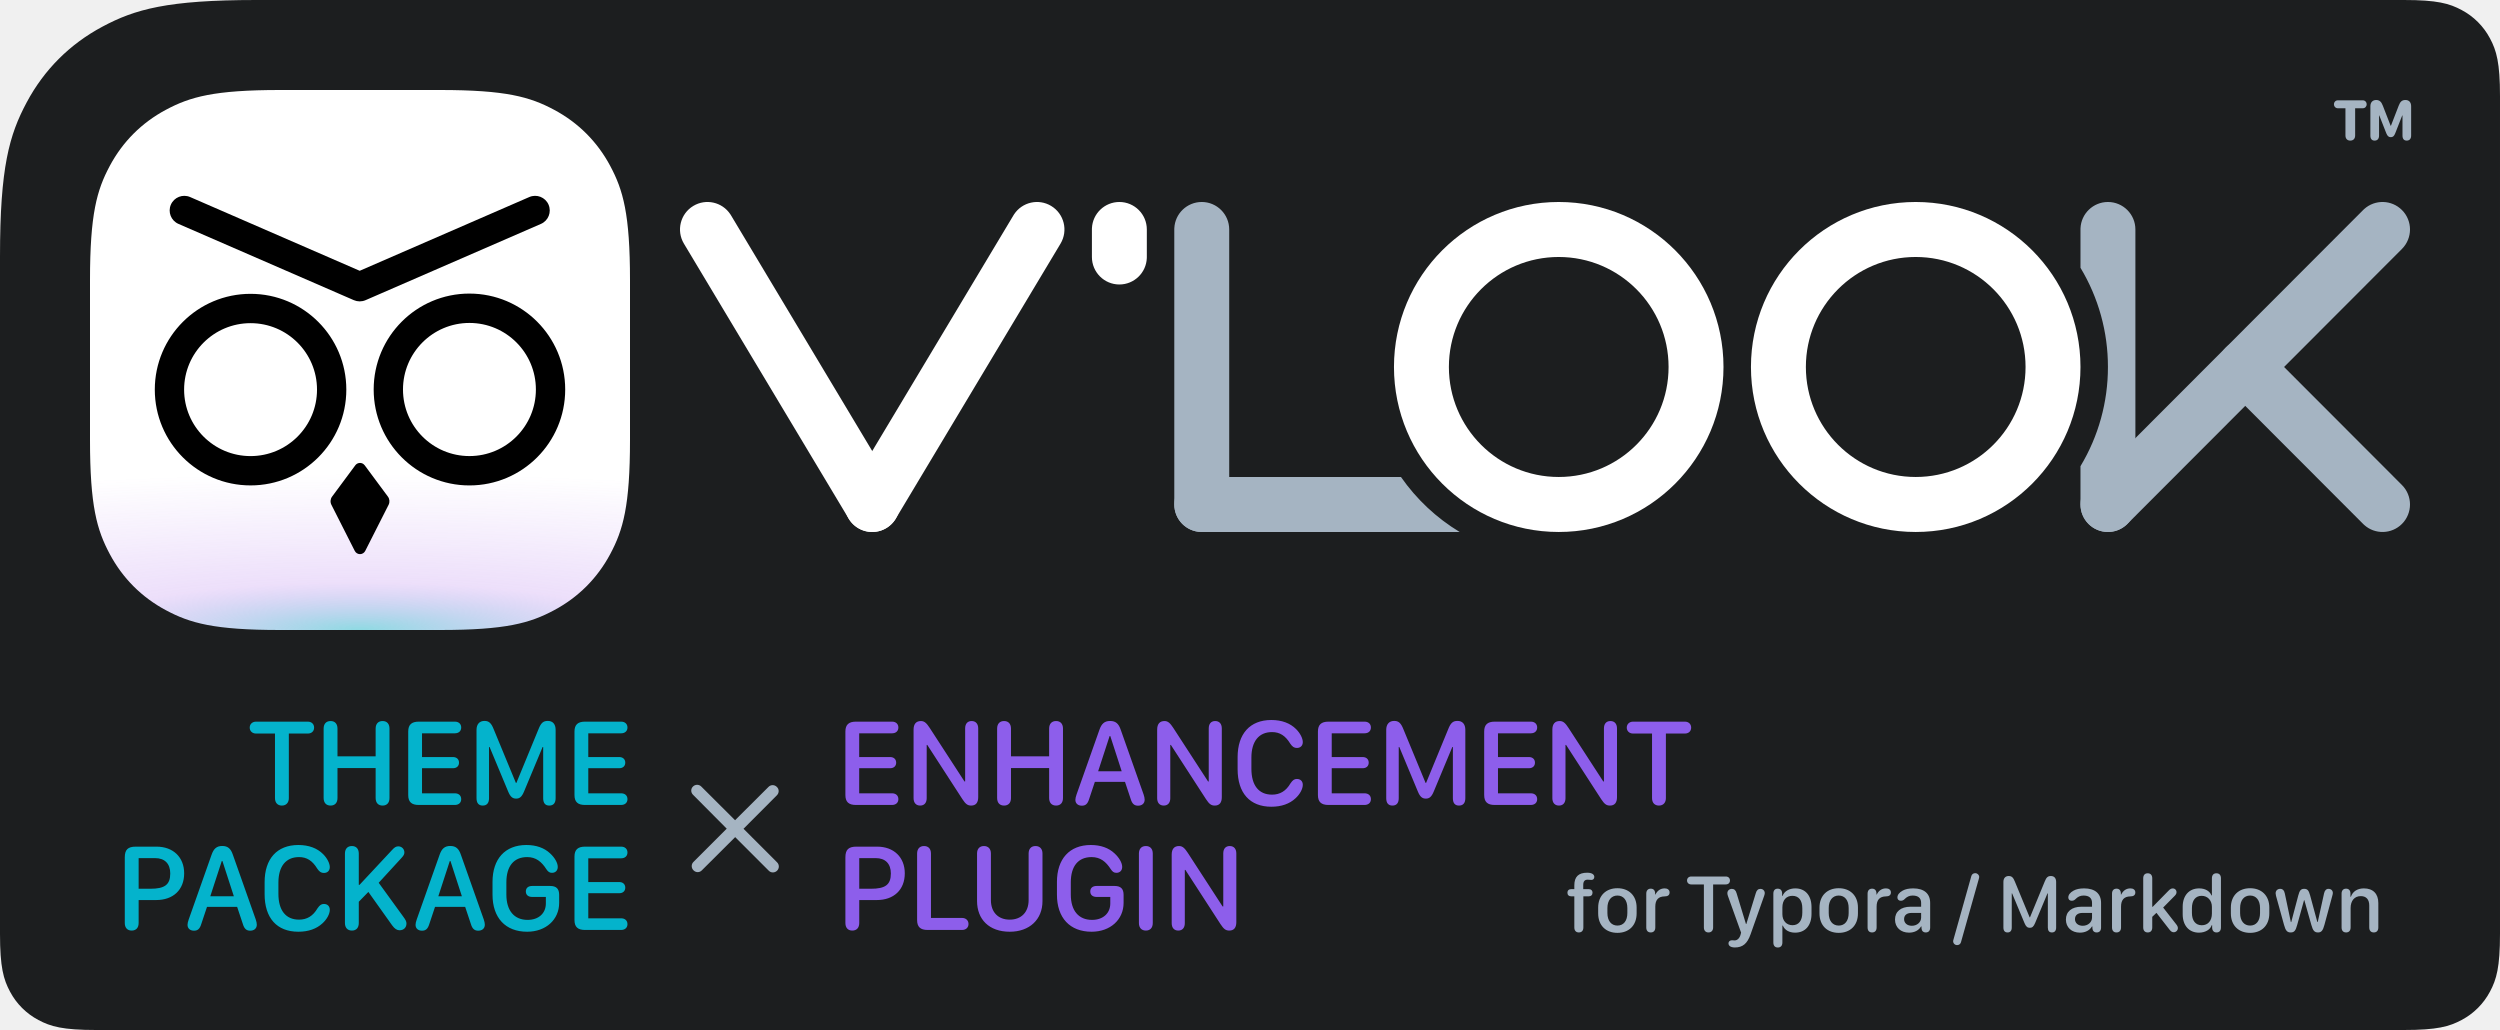
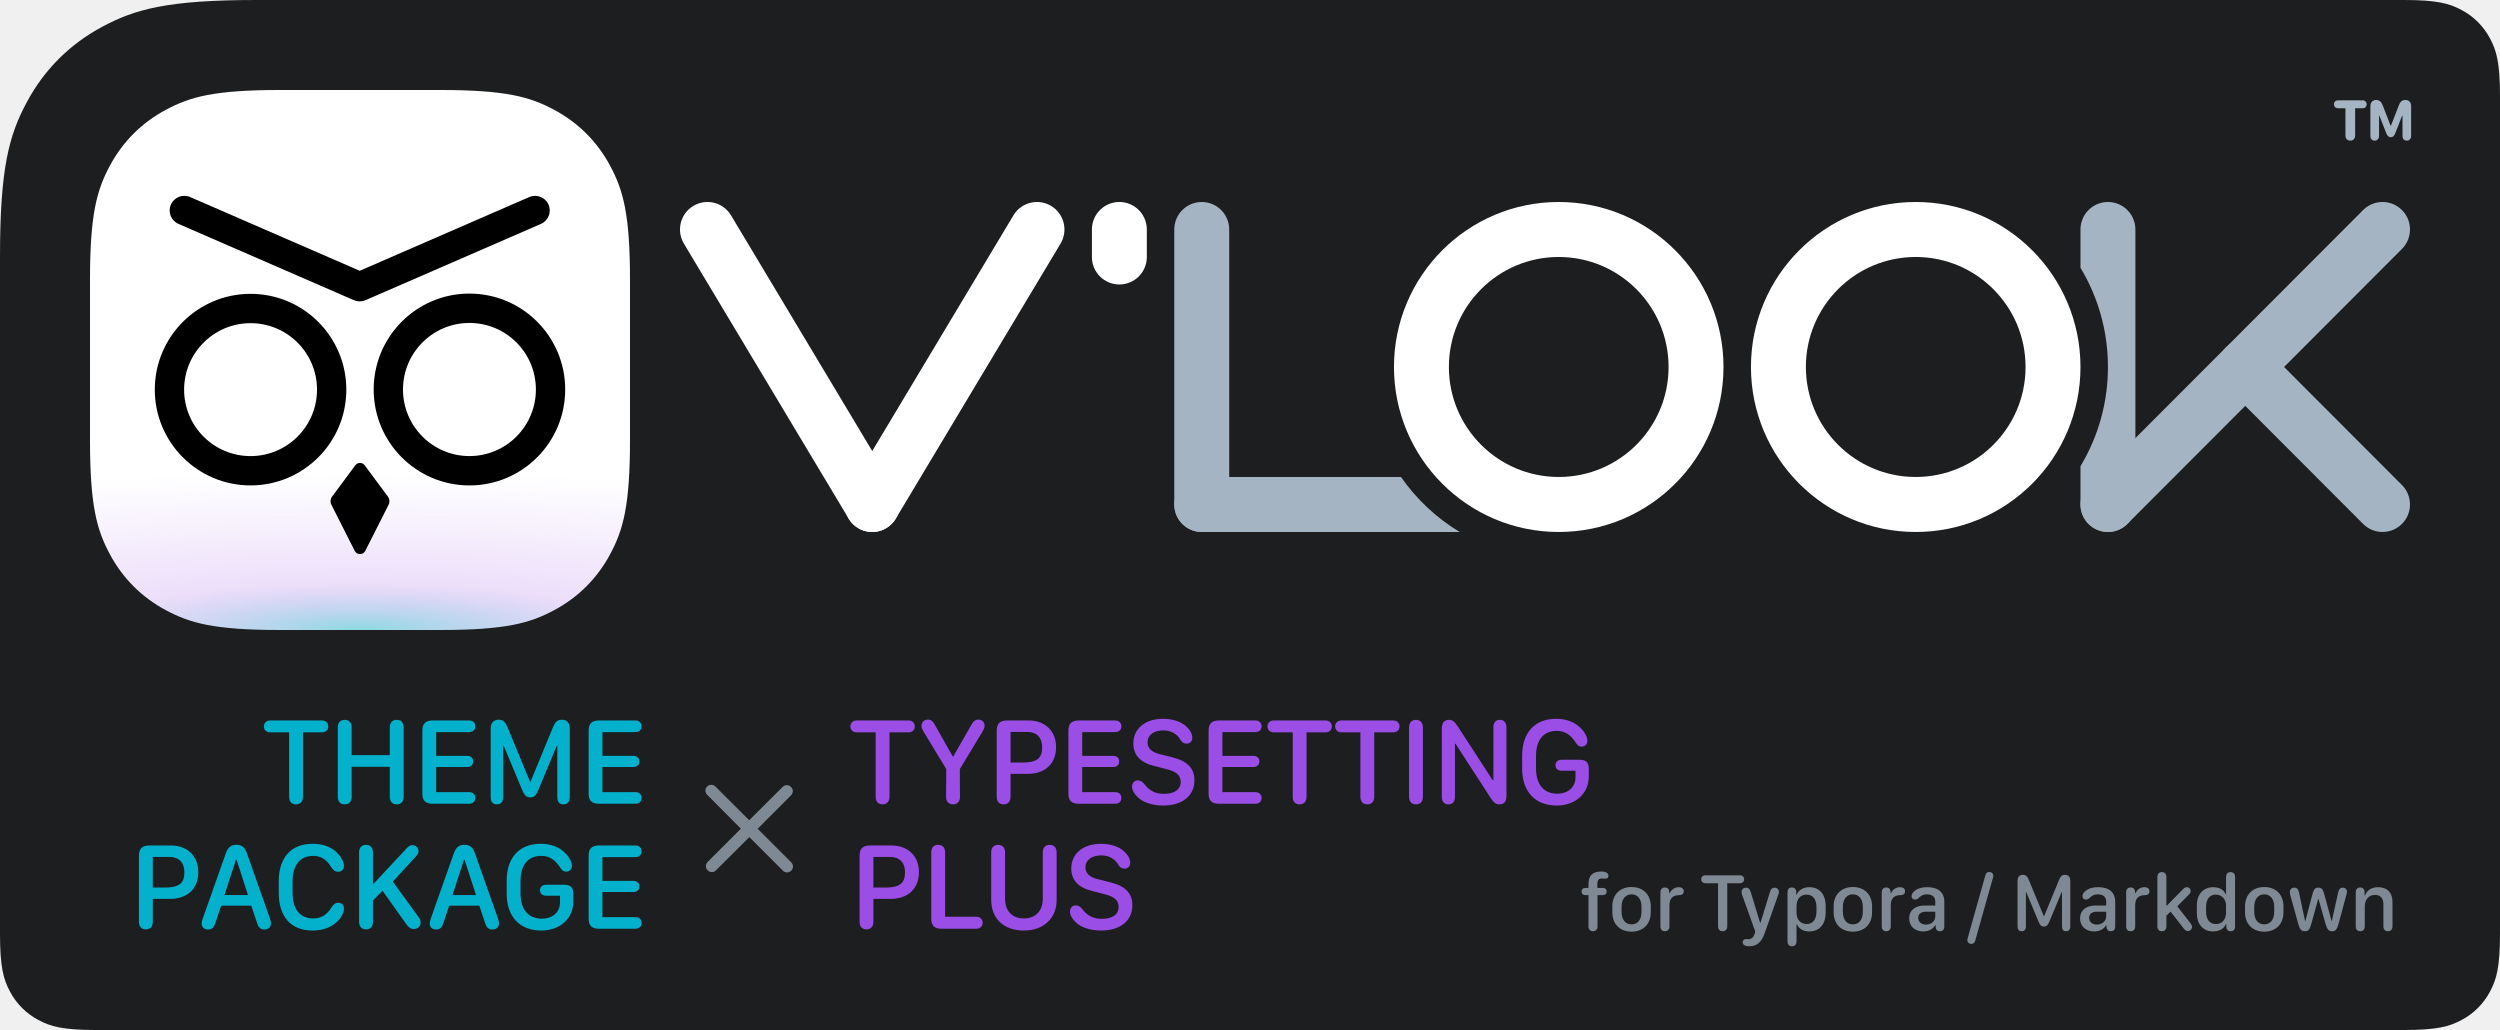
<svg xmlns="http://www.w3.org/2000/svg" xmlns:xlink="http://www.w3.org/1999/xlink" width="500" height="206" viewBox="0 0 500 206">
  <defs>
    <path d="M51.278 0H480.77c6.686 0 9.11.696 11.555 2.003a13.63 13.63 0 0 1 5.67 5.67c1.308 2.445 2.004 4.87 2.004 11.556v167.542c0 6.686-.696 9.11-2.003 11.555a13.63 13.63 0 0 1-5.67 5.67c-2.445 1.308-4.87 2.004-11.556 2.004H19.229c-6.686 0-9.11-.696-11.555-2.003a13.63 13.63 0 0 1-5.67-5.67C.695 195.881 0 193.456 0 186.77V51.278c0-17.83 1.857-24.296 5.343-30.815 3.486-6.518 8.602-11.634 15.12-15.12C26.982 1.857 33.447 0 51.278 0z" id="a" />
    <path d="M0 0h464.227v108H0V0z" id="b" />
    <path d="M38.018 0h31.964c13.22 0 18.013 1.376 22.846 3.961 4.833 2.585 8.626 6.378 11.21 11.21C106.625 20.006 108 24.8 108 38.019v31.964c0 13.22-1.376 18.013-3.961 22.846-2.585 4.833-6.378 8.626-11.21 11.21C87.994 106.625 83.2 108 69.981 108H38.018c-13.22 0-18.013-1.376-22.846-3.961-4.833-2.585-8.626-6.378-11.21-11.21C1.375 87.994 0 83.2 0 69.981V38.018c0-13.22 1.376-18.013 3.961-22.846 2.585-4.833 6.378-8.626 11.21-11.21C20.006 1.375 24.8 0 38.019 0z" id="c" />
    <radialGradient cy="100%" fx="50%" fy="100%" r="72.558%" gradientTransform="matrix(0 -1 2.39932 0 -1.9 1.5)" id="e">
      <stop stop-color="#04ADBF" stop-opacity=".45" offset="0%" />
      <stop stop-color="#9A4EE6" stop-opacity=".18" offset="30.303%" />
      <stop stop-color="#9A4EE6" stop-opacity=".1" offset="59.775%" />
      <stop stop-color="#9A4EE6" stop-opacity="0" offset="100%" />
    </radialGradient>
  </defs>
  <g fill="none" xlink:href="#a" fill-rule="evenodd">
    <use fill="#1C1E1F" xlink:href="#a" />
    <g xlink:href="#b">
      <g transform="translate(18 18)">
        <mask id="d" fill="#fff">
          <use xlink:href="#c" />
        </mask>
        <g mask="url(#d)">
          <path fill="#FFF" d="M0 0h108v108H0z" />
          <path fill="url(#e)" d="M0 64.8h108V108H0z" />
        </g>
        <g mask="url(#d)" fill="#000">
          <path d="M54.697 74.817c.093.07.175.151.244.244l4.64 6.26c.353.475.406 1.108.14 1.635l-4.677 9.23a1.17 1.17 0 0 1-2.088 0l-4.676-9.23a1.561 1.561 0 0 1 .138-1.635l4.641-6.26a1.17 1.17 0 0 1 1.638-.244zm21.191-34.1c10.577 0 19.152 8.589 19.152 19.184 0 10.596-8.575 19.185-19.152 19.185-10.577 0-19.152-8.59-19.152-19.185 0-10.595 8.575-19.185 19.152-19.185zm-43.776.05c10.577 0 19.152 8.578 19.152 19.158 0 10.58-8.575 19.158-19.152 19.158-10.577 0-19.152-8.577-19.152-19.158 0-10.58 8.575-19.158 19.152-19.158zm0 5.865c-7.34 0-13.29 5.951-13.29 13.293s5.95 13.293 13.29 13.293c7.34 0 13.29-5.951 13.29-13.293s-5.95-13.293-13.29-13.293zm43.776-.043c-7.34 0-13.29 5.96-13.29 13.312 0 7.352 5.95 13.312 13.29 13.312 7.34 0 13.29-5.96 13.29-13.312 0-7.352-5.95-13.312-13.29-13.312zm15.82-23.66a2.927 2.927 0 0 1-1.517 3.851L55.115 42.032c-.373.162-.76.24-1.143.243h-.06a2.918 2.918 0 0 1-1.143-.243L17.693 26.78a2.927 2.927 0 0 1 2.335-5.369l33.914 14.747L87.856 21.41a2.927 2.927 0 0 1 3.852 1.518z" />
        </g>
      </g>
      <g fill-rule="nonzero">
        <path d="M445.164 69.508a5.487 5.487 0 0 1 7.569-.19l.198.19 27.46 27.499a5.505 5.505 0 0 1 0 7.778 5.487 5.487 0 0 1-7.568.19l-.199-.19-27.46-27.5a5.505 5.505 0 0 1 0-7.777z" fill="#A5B4C2" />
        <path d="M480.391 42.008a5.487 5.487 0 0 0-7.568-.189l-.199.19-54.92 54.998a5.505 5.505 0 0 0 0 7.778 5.487 5.487 0 0 0 7.568.19l.199-.19 54.92-54.999a5.505 5.505 0 0 0 0-7.778z" fill="#A5B4C2" />
        <path d="M210.223 41.181a5.488 5.488 0 0 0-7.4 1.674l-.135.213-32.952 54.998a5.504 5.504 0 0 0 1.883 7.546 5.488 5.488 0 0 0 7.401-1.673l.135-.213 32.952-54.999a5.504 5.504 0 0 0-1.884-7.546z" fill="#FFF" />
        <path d="M138.667 41.181a5.488 5.488 0 0 1 7.401 1.674l.134.213 32.953 54.998a5.504 5.504 0 0 1-1.884 7.546 5.488 5.488 0 0 1-7.401-1.673l-.134-.213-32.953-54.999a5.504 5.504 0 0 1 1.884-7.546z" fill="#FFF" />
        <path d="M240.35 40.398a5.496 5.496 0 0 0-5.487 5.26l-.005.24v54.998c0 3.037 2.459 5.5 5.492 5.5a5.496 5.496 0 0 0 5.487-5.262l.005-.238V45.897c0-3.037-2.459-5.5-5.492-5.5z" fill="#A5B4C2" />
        <path d="M223.874 40.398a5.496 5.496 0 0 0-5.487 5.26l-.005.24v5.5c0 3.037 2.458 5.5 5.492 5.5a5.496 5.496 0 0 0 5.487-5.262l.005-.239v-5.5c0-3.037-2.46-5.5-5.492-5.5z" fill="#FFF" />
        <path d="M421.587 40.398a5.496 5.496 0 0 1 5.492 5.5v54.998l-.005.238a5.496 5.496 0 0 1-5.487 5.262 5.496 5.496 0 0 1-5.492-5.5v-7.659a38.36 38.36 0 0 0 5.492-19.84 38.36 38.36 0 0 0-5.491-19.841v-7.659l.004-.238a5.496 5.496 0 0 1 5.487-5.261zM280.193 95.397a38.684 38.684 0 0 0 11.741 11l-51.584-.001-.238-.005a5.497 5.497 0 0 1-5.254-5.495c0-3.038 2.459-5.5 5.492-5.5z" fill="#A5B4C2" />
        <path d="M311.746 40.398c-18.199 0-32.952 14.774-32.952 32.999s14.753 32.999 32.952 32.999c18.2 0 32.953-14.774 32.953-33 0-18.224-14.754-32.998-32.953-32.998zm0 11c12.133 0 21.969 9.849 21.969 21.999 0 12.15-9.836 21.999-21.969 21.999-12.132 0-21.968-9.85-21.968-22s9.836-21.999 21.968-21.999zM383.143 40.398c-18.199 0-32.952 14.774-32.952 32.999s14.753 32.999 32.952 32.999c18.2 0 32.952-14.774 32.952-33 0-18.224-14.753-32.998-32.952-32.998zm0 11c12.133 0 21.968 9.849 21.968 21.999 0 12.15-9.835 21.999-21.968 21.999s-21.968-9.85-21.968-22 9.835-21.999 21.968-21.999z" fill="#FFF" />
      </g>
      <g fill="#A5B4C2" fill-rule="nonzero">
        <path d="M470.057 28.121c.603 0 .972-.387.972-1.02v-5.449h1.53c.445 0 .773-.34.773-.79 0-.458-.328-.798-.773-.798h-4.987c-.445 0-.779.34-.779.797 0 .451.334.791.78.791h1.517v5.45c0 .632.363 1.02.967 1.02zM474.926 28.121c.562 0 .885-.369.885-1.008v-4.025h.046l1.4 3.562c.23.586.505.786.903.786.393 0 .662-.188.89-.786l1.395-3.562h.053v4.025c0 .657.293 1.008.844 1.008.562 0 .885-.369.885-1.008v-5.86c0-.796-.416-1.253-1.143-1.253-.65 0-1.031.293-1.348 1.143l-1.547 4.002h-.064l-1.553-3.997c-.31-.837-.715-1.148-1.336-1.148-.714 0-1.16.475-1.16 1.254v5.86c0 .656.293 1.007.85 1.007z" />
      </g>
    </g>
    <g fill-rule="nonzero">
-       <g fill="#04B3CC">
-         <path d="M56.377 161.114c.854 0 1.391-.574 1.391-1.49V146.71h3.797c.757 0 1.257-.476 1.257-1.184s-.5-1.196-1.257-1.196H51.213c-.744 0-1.27.488-1.27 1.196 0 .696.526 1.184 1.27 1.184h3.784v12.915c0 .928.525 1.49 1.38 1.49zM76.518 161.114c.867 0 1.38-.561 1.38-1.514v-13.879c0-.952-.513-1.513-1.38-1.513-.878 0-1.391.561-1.391 1.513v5.542h-7.63v-5.542c0-.952-.512-1.513-1.379-1.513-.879 0-1.392.561-1.392 1.513v13.88c0 .952.513 1.513 1.392 1.513.867 0 1.38-.561 1.38-1.514v-5.993h7.629v5.993c0 .953.513 1.514 1.391 1.514zM81.645 159.015c0 1.367.66 1.977 2.1 1.977h7.214c.782 0 1.282-.452 1.282-1.16 0-.72-.5-1.171-1.282-1.171h-6.555v-5.018h6.201c.72 0 1.197-.427 1.197-1.11 0-.684-.476-1.123-1.197-1.123h-6.2v-4.749h6.579c.757 0 1.257-.452 1.257-1.16s-.5-1.171-1.257-1.171h-7.239c-1.44 0-2.1.622-2.1 1.977v12.708zM96.55 161.114c.818 0 1.257-.513 1.257-1.477v-10.242h.11l3.711 8.9c.44 1.074.891 1.428 1.6 1.428.695 0 1.135-.342 1.586-1.429l3.711-8.899h.11v10.242c0 .977.415 1.477 1.22 1.477.83 0 1.27-.513 1.27-1.477v-13.672c0-1.135-.573-1.782-1.562-1.782-.903 0-1.367.379-1.88 1.697l-4.407 10.705h-.097l-4.42-10.693c-.512-1.318-1-1.709-1.867-1.709-.989 0-1.587.66-1.587 1.782v13.672c0 .977.427 1.477 1.245 1.477zM114.897 159.015c0 1.367.66 1.977 2.1 1.977h7.214c.782 0 1.282-.452 1.282-1.16 0-.72-.5-1.171-1.282-1.171h-6.555v-5.018h6.201c.72 0 1.197-.427 1.197-1.11 0-.684-.477-1.123-1.197-1.123h-6.2v-4.749h6.579c.757 0 1.257-.452 1.257-1.16s-.5-1.171-1.257-1.171h-7.24c-1.44 0-2.099.622-2.099 1.977v12.708zM26.335 186.114c.88 0 1.392-.562 1.392-1.514v-4.59h3.503c3.406 0 5.603-2.038 5.603-5.346 0-3.21-2.185-5.335-5.53-5.335h-4.138c-1.586 0-2.209.599-2.209 2.149V184.6c0 .952.513 1.514 1.38 1.514zm1.392-8.362v-6.128h3.308c1.917 0 3.015 1.123 3.015 3.064 0 2.27-1.11 3.064-4.016 3.064h-2.307zM38.799 186.138c.744 0 1.16-.366 1.452-1.318l1.148-3.442h6.03l1.148 3.442c.28.94.72 1.318 1.464 1.318.794 0 1.319-.463 1.319-1.196 0-.305-.073-.635-.208-1.037l-4.577-12.952c-.415-1.233-1.014-1.758-2.124-1.758-1.111 0-1.71.537-2.137 1.758l-4.577 12.952c-.159.463-.232.78-.232 1.074 0 .708.525 1.16 1.294 1.16zm3.259-6.884l2.295-7.044h.134l2.283 7.044h-4.712zM52.922 178.826c0 4.773 2.442 7.52 6.75 7.52 2.015 0 3.638-.586 4.798-1.66.916-.818 1.49-1.905 1.49-2.722 0-.708-.452-1.172-1.185-1.172-.512 0-.83.232-1.27.866-.903 1.55-2.111 2.27-3.698 2.27-2.649 0-4.126-1.842-4.126-5.175v-2.221c0-3.26 1.49-5.115 4.126-5.115 1.563 0 2.686.732 3.65 2.32.44.646.793.854 1.33.854.696 0 1.172-.452 1.172-1.172 0-.733-.512-1.77-1.33-2.588-1.184-1.196-2.881-1.831-4.956-1.831-4.285 0-6.75 2.77-6.75 7.446v2.38zM79.912 186.053c.818 0 1.38-.55 1.38-1.33 0-.416-.123-.696-.684-1.453l-4.87-6.714 4.504-4.907c.5-.537.634-.794.634-1.16 0-.684-.525-1.22-1.22-1.22-.428 0-.77.195-1.245.732l-6.507 6.97h-.146v-6.25c0-.952-.513-1.514-1.38-1.514-.879 0-1.391.562-1.391 1.514v13.88c0 .951.525 1.513 1.404 1.513.866 0 1.367-.562 1.367-1.514v-4.248l1.916-1.965 4.76 6.69c.501.683.953.976 1.478.976zM84.404 186.138c.745 0 1.16-.366 1.453-1.318l1.147-3.442h6.03l1.148 3.442c.28.94.72 1.318 1.465 1.318.793 0 1.318-.463 1.318-1.196 0-.305-.073-.635-.207-1.037l-4.578-12.952c-.415-1.233-1.013-1.758-2.124-1.758-1.11 0-1.709.537-2.136 1.758l-4.578 12.952c-.159.463-.232.78-.232 1.074 0 .708.525 1.16 1.294 1.16zm3.26-6.884l2.294-7.044h.135l2.282 7.044h-4.712zM98.503 178.924c0 4.65 2.588 7.422 6.934 7.422 3.723 0 6.396-2.405 6.396-5.774v-1.587c0-1.233-.561-1.794-1.818-1.794h-3.565c-.806 0-1.282.403-1.282 1.098 0 .696.476 1.099 1.282 1.099h2.722v1.306c0 1.965-1.452 3.284-3.65 3.284-2.685 0-4.248-1.856-4.248-5.066v-2.442c0-3.259 1.502-5.053 4.163-5.053 1.733 0 2.869.903 3.845 2.441.342.513.647.708 1.11.708.697 0 1.16-.464 1.16-1.184 0-.806-.61-1.868-1.537-2.71-1.16-1.098-2.784-1.672-4.737-1.672-4.26 0-6.775 2.783-6.775 7.385v2.54zM114.897 184.014c0 1.368.66 1.978 2.1 1.978h7.214c.782 0 1.282-.452 1.282-1.16 0-.72-.5-1.172-1.282-1.172h-6.555v-5.017h6.201c.72 0 1.197-.427 1.197-1.11 0-.684-.477-1.124-1.197-1.124h-6.2v-4.748h6.579c.757 0 1.257-.452 1.257-1.16s-.5-1.172-1.257-1.172h-7.24c-1.44 0-2.099.623-2.099 1.978v12.707z" />
+       <g fill="#04B1CC">
+         <path d="M59.207 160.874c.854 0 1.391-.574 1.391-1.49V146.47h3.797c.757 0 1.257-.476 1.257-1.184s-.5-1.196-1.257-1.196H54.043c-.744 0-1.27.488-1.27 1.196 0 .696.526 1.184 1.27 1.184h3.784v12.915c0 .928.525 1.49 1.38 1.49zM79.348 160.874c.867 0 1.38-.562 1.38-1.514v-13.88c0-.952-.513-1.513-1.38-1.513-.878 0-1.391.561-1.391 1.514v5.542h-7.63v-5.542c0-.953-.512-1.514-1.379-1.514-.879 0-1.392.561-1.392 1.514v13.879c0 .952.513 1.514 1.392 1.514.867 0 1.38-.562 1.38-1.514v-5.994h7.629v5.994c0 .952.513 1.514 1.391 1.514zM84.475 158.774c0 1.367.66 1.978 2.1 1.978h7.214c.782 0 1.282-.452 1.282-1.16 0-.72-.5-1.172-1.282-1.172h-6.555v-5.017h6.201c.72 0 1.197-.427 1.197-1.11 0-.684-.476-1.124-1.197-1.124h-6.2v-4.748h6.579c.757 0 1.257-.452 1.257-1.16s-.5-1.172-1.257-1.172h-7.239c-1.44 0-2.1.623-2.1 1.978v12.707zM99.38 160.874c.818 0 1.257-.513 1.257-1.477v-10.242h.11l3.711 8.899c.44 1.074.891 1.428 1.6 1.428.695 0 1.135-.342 1.586-1.428l3.711-8.9h.11v10.243c0 .976.415 1.477 1.22 1.477.83 0 1.27-.513 1.27-1.477v-13.672c0-1.136-.573-1.782-1.562-1.782-.903 0-1.367.378-1.88 1.696l-4.407 10.706h-.097l-4.42-10.693c-.512-1.319-1-1.71-1.867-1.71-.989 0-1.587.66-1.587 1.783v13.672c0 .976.427 1.477 1.245 1.477zM117.727 158.774c0 1.367.66 1.978 2.1 1.978h7.214c.782 0 1.282-.452 1.282-1.16 0-.72-.5-1.172-1.282-1.172h-6.555v-5.017h6.201c.72 0 1.197-.427 1.197-1.11 0-.684-.476-1.124-1.197-1.124h-6.2v-4.748h6.579c.757 0 1.257-.452 1.257-1.16s-.5-1.172-1.257-1.172h-7.239c-1.44 0-2.1.623-2.1 1.978v12.707zM29.165 185.874c.88 0 1.392-.562 1.392-1.514v-4.59h3.503c3.406 0 5.603-2.038 5.603-5.347 0-3.21-2.185-5.334-5.53-5.334h-4.138c-1.587 0-2.21.598-2.21 2.148v13.123c0 .952.514 1.514 1.38 1.514zm1.392-8.362v-6.128h3.308c1.917 0 3.015 1.123 3.015 3.064 0 2.27-1.11 3.064-4.016 3.064h-2.307zM41.629 185.898c.744 0 1.16-.366 1.452-1.318l1.148-3.443h6.03l1.148 3.443c.28.94.72 1.318 1.464 1.318.794 0 1.319-.464 1.319-1.196 0-.305-.073-.635-.208-1.038l-4.577-12.951c-.415-1.233-1.014-1.758-2.124-1.758-1.111 0-1.71.537-2.137 1.758l-4.577 12.951c-.159.464-.232.781-.232 1.074 0 .708.525 1.16 1.294 1.16zm3.259-6.885l2.295-7.043h.134l2.283 7.043h-4.712zM55.752 178.586c0 4.773 2.442 7.52 6.75 7.52 2.015 0 3.638-.586 4.798-1.66.916-.818 1.49-1.905 1.49-2.723 0-.708-.452-1.172-1.185-1.172-.512 0-.83.232-1.27.867-.903 1.55-2.111 2.27-3.698 2.27-2.649 0-4.126-1.843-4.126-5.175v-2.222c0-3.26 1.49-5.115 4.126-5.115 1.563 0 2.686.733 3.65 2.32.44.647.793.854 1.33.854.696 0 1.172-.451 1.172-1.172 0-.732-.512-1.77-1.33-2.588-1.184-1.196-2.881-1.83-4.956-1.83-4.285 0-6.75 2.77-6.75 7.446v2.38zM82.742 185.813c.818 0 1.38-.55 1.38-1.33 0-.416-.123-.697-.684-1.454l-4.87-6.713 4.504-4.908c.5-.537.634-.793.634-1.16 0-.683-.525-1.22-1.22-1.22-.428 0-.77.195-1.245.732l-6.507 6.97h-.146v-6.25c0-.952-.513-1.513-1.38-1.513-.879 0-1.391.561-1.391 1.514v13.879c0 .952.525 1.514 1.404 1.514.866 0 1.367-.562 1.367-1.514v-4.248l1.916-1.965 4.76 6.69c.501.683.953.976 1.478.976zM87.234 185.898c.745 0 1.16-.366 1.453-1.318l1.147-3.443h6.03l1.148 3.443c.28.94.72 1.318 1.465 1.318.793 0 1.318-.464 1.318-1.196 0-.305-.073-.635-.207-1.038l-4.578-12.951c-.415-1.233-1.013-1.758-2.124-1.758-1.11 0-1.709.537-2.136 1.758l-4.578 12.951c-.159.464-.232.781-.232 1.074 0 .708.525 1.16 1.294 1.16zm3.26-6.885l2.294-7.043h.135l2.282 7.043h-4.712zM101.333 178.684c0 4.65 2.588 7.422 6.934 7.422 3.723 0 6.396-2.405 6.396-5.774v-1.587c0-1.233-.561-1.795-1.818-1.795h-3.565c-.806 0-1.282.403-1.282 1.099s.476 1.099 1.282 1.099h2.722v1.306c0 1.965-1.452 3.283-3.65 3.283-2.685 0-4.248-1.855-4.248-5.065v-2.442c0-3.26 1.502-5.054 4.163-5.054 1.733 0 2.869.904 3.845 2.442.342.513.647.708 1.11.708.697 0 1.16-.464 1.16-1.184 0-.806-.61-1.868-1.537-2.71-1.16-1.099-2.784-1.673-4.737-1.673-4.26 0-6.775 2.784-6.775 7.386v2.539zM117.727 183.774c0 1.367.66 1.978 2.1 1.978h7.214c.782 0 1.282-.452 1.282-1.16 0-.72-.5-1.172-1.282-1.172h-6.555v-5.017h6.201c.72 0 1.197-.427 1.197-1.11 0-.684-.476-1.124-1.197-1.124h-6.2v-4.748h6.579c.757 0 1.257-.452 1.257-1.16s-.5-1.172-1.257-1.172h-7.239c-1.44 0-2.1.623-2.1 1.978v12.707z" />
      </g>
-       <g fill="#A5B4C2">
-         <path d="M316.673 185.489v-6.217h1.033c.505 0 .798-.277.798-.725 0-.455-.293-.724-.798-.724h-1.058v-.822c0-.74.293-1.066.88-1.066.35 0 .439.049.756.049.35 0 .578-.236.578-.602 0-.236-.114-.432-.326-.586-.244-.163-.618-.253-1.106-.253-1.71 0-2.564.79-2.564 2.523v.757h-.586c-.504 0-.797.269-.797.724 0 .456.3.725.797.725h.586v6.217c0 .635.334 1 .903 1 .57 0 .904-.365.904-1zM323.484 177.644c-2.246 0-3.85 1.432-3.85 3.882v1.147c0 2.482 1.604 3.898 3.85 3.898 2.238 0 3.841-1.416 3.841-3.898v-1.155c0-2.442-1.603-3.874-3.84-3.874zm0 1.465c1.237 0 1.986.968 1.986 2.498v1.001c0 1.554-.749 2.507-1.986 2.507-1.229 0-2.002-.953-2.002-2.507v-1c0-1.53.773-2.5 2.002-2.5zM331.06 185.489v-4.175c0-1.35.627-2.018 1.856-2.034.31-.008.545-.057.708-.171.195-.13.293-.334.293-.619 0-.268-.106-.488-.301-.618-.163-.13-.399-.195-.684-.195-.797 0-1.448.415-1.839 1.228h-.065v-.26c-.024-.578-.334-.912-.87-.912-.57 0-.904.367-.904 1.001v6.755c0 .635.317 1 .895 1 .578 0 .912-.365.912-1zM341.697 186.49c.57 0 .928-.383.928-.993v-8.61h2.53c.505 0 .839-.317.839-.79 0-.471-.334-.797-.838-.797h-6.901c-.497 0-.847.326-.847.798 0 .464.35.79.847.79h2.522v8.61c0 .618.35.992.92.992zM345.693 188.679a.67.67 0 0 0 .203.488c.212.212.594.326 1.075.326 1.554 0 2.482-.749 3.133-2.604l2.726-7.715c.081-.236.122-.407.122-.553 0-.489-.374-.847-.87-.847-.465 0-.766.285-.929.88l-1.888 6.151h-.073l-1.872-6.152c-.162-.594-.472-.879-.944-.879-.52 0-.903.366-.903.855 0 .146.033.325.106.545l2.637 7.348c0 .041-.106.456-.122.48-.196.66-.651 1.083-1.172 1.083-.212 0-.367-.033-.513-.033-.431 0-.716.253-.716.627zM356.476 188.5v-3.385h.09c.382.903 1.269 1.416 2.449 1.416 2.034 0 3.288-1.425 3.288-3.76v-1.343c0-2.327-1.237-3.751-3.248-3.751-1.22 0-2.189.57-2.539 1.497h-.09v-.53c-.024-.585-.34-.91-.886-.91-.562 0-.87.358-.87 1v9.766c0 .643.325 1.001.894 1.001.578 0 .912-.358.912-1.001zm0-5.672v-1.319c0-1.472.757-2.343 2.002-2.343 1.27 0 1.985.903 1.985 2.514v.847c0 1.595-.716 2.514-1.96 2.514-1.205 0-2.027-.887-2.027-2.213zM367.747 177.644c-2.246 0-3.85 1.432-3.85 3.882v1.147c0 2.482 1.604 3.898 3.85 3.898 2.238 0 3.841-1.416 3.841-3.898v-1.155c0-2.442-1.603-3.874-3.841-3.874zm0 1.465c1.237 0 1.986.968 1.986 2.498v1.001c0 1.554-.75 2.507-1.986 2.507-1.229 0-2.002-.953-2.002-2.507v-1c0-1.53.773-2.5 2.002-2.5zM375.323 185.489v-4.175c0-1.35.627-2.018 1.856-2.034.31-.008.545-.057.708-.171.195-.13.293-.334.293-.619 0-.268-.106-.488-.301-.618-.163-.13-.4-.195-.684-.195-.797 0-1.448.415-1.84 1.228h-.064v-.26c-.025-.578-.334-.912-.871-.912-.57 0-.903.367-.903 1.001v6.755c0 .635.317 1 .895 1 .578 0 .911-.365.911-1zM384.21 185.294h.09v.382c.04.513.358.814.854.814.562 0 .879-.358.879-.977v-4.923c0-1.872-1.213-2.913-3.385-2.913-.896 0-1.58.154-2.1.439-.724.39-1.066.879-1.066 1.375 0 .39.26.66.66.66.308 0 .52-.082.74-.294.496-.504.968-.748 1.652-.748 1.098 0 1.692.504 1.692 1.473v.765h-2.148c-1.92.008-3.076.976-3.076 2.563 0 1.563 1.13 2.62 2.807 2.62 1.066 0 1.93-.439 2.401-1.236zm-3.393-1.473c0-.79.553-1.237 1.513-1.237h1.896v.927c0 .928-.805 1.644-1.855 1.644-.928 0-1.554-.537-1.554-1.334zM392.193 188.443l3.597-12.76c.025-.065.041-.18.05-.269.007-.423-.35-.781-.798-.781-.375 0-.676.22-.773.57l-3.59 12.76a.78.78 0 0 0 .749 1.058c.367 0 .668-.22.765-.578zM401.511 186.49c.546 0 .839-.342.839-.985v-6.828h.073l2.474 5.933c.293.716.594.952 1.066.952.464 0 .757-.228 1.058-.952l2.474-5.933h.073v6.828c0 .651.277.985.814.985.553 0 .846-.342.846-.985v-9.114c0-.757-.382-1.188-1.041-1.188-.603 0-.912.252-1.254 1.13l-2.937 7.138h-.066l-2.946-7.13c-.341-.878-.667-1.138-1.245-1.138-.659 0-1.058.439-1.058 1.188v9.114c0 .651.285.985.83.985zM418.39 185.294h.09v.382c.04.513.357.814.854.814.561 0 .879-.358.879-.977v-4.923c0-1.872-1.213-2.913-3.386-2.913-.895 0-1.579.154-2.1.439-.724.39-1.065.879-1.065 1.375 0 .39.26.66.659.66.309 0 .52-.082.74-.294.497-.504.969-.748 1.652-.748 1.099 0 1.693.504 1.693 1.473v.765h-2.148c-1.921.008-3.077.976-3.077 2.563 0 1.563 1.132 2.62 2.808 2.62 1.066 0 1.929-.439 2.4-1.236zm-3.394-1.473c0-.79.554-1.237 1.514-1.237h1.896v.927c0 .928-.806 1.644-1.855 1.644-.928 0-1.555-.537-1.555-1.334zM424.208 185.489v-4.175c0-1.35.627-2.018 1.856-2.034.31-.008.545-.057.708-.171.195-.13.293-.334.293-.619 0-.268-.106-.488-.301-.618-.163-.13-.399-.195-.684-.195-.797 0-1.448.415-1.84 1.228h-.064v-.26c-.025-.578-.334-.912-.87-.912-.57 0-.904.367-.904 1.001v6.755c0 .635.317 1 .895 1 .578 0 .911-.365.911-1zM430.45 185.489v-2.124l.838-.798 2.645 3.402c.26.334.513.48.814.48.456 0 .83-.382.83-.83 0-.228-.106-.48-.317-.74l-2.629-3.37 2.336-2.368c.236-.244.334-.455.334-.7a.731.731 0 0 0-.757-.756c-.277 0-.513.122-.806.423l-3.198 3.255h-.09v-5.705c0-.634-.333-1-.903-1-.578 0-.903.366-.903 1v9.831c0 .635.333 1 .911 1 .57 0 .895-.365.895-1zM442.34 185.041h.09v.53c.032.585.35.919.878.919.57 0 .88-.358.88-1.001v-9.83c0-.635-.326-1.002-.904-1.002-.578 0-.903.367-.903 1.001v3.426h-.09c-.334-.879-1.27-1.407-2.466-1.407-2.002 0-3.288 1.432-3.288 3.678v1.497c0 2.246 1.262 3.679 3.256 3.679 1.245 0 2.286-.61 2.547-1.49zm-3.955-2.457v-.96c0-1.539.716-2.458 1.937-2.458 1.212 0 2.059.911 2.059 2.213v1.327c0 1.44-.782 2.344-2.019 2.344-1.245 0-1.977-.912-1.977-2.466zM450.022 177.644c-2.246 0-3.85 1.432-3.85 3.882v1.147c0 2.482 1.604 3.898 3.85 3.898 2.238 0 3.841-1.416 3.841-3.898v-1.155c0-2.442-1.603-3.874-3.84-3.874zm0 1.465c1.237 0 1.986.968 1.986 2.498v1.001c0 1.554-.749 2.507-1.986 2.507-1.229 0-2.002-.953-2.002-2.507v-1c0-1.53.773-2.5 2.002-2.5zM456.801 184.96c.318 1.18.643 1.53 1.335 1.53.691 0 .993-.326 1.31-1.53l1.359-4.915h.065l1.392 4.915c.325 1.204.659 1.53 1.343 1.53.642 0 .968-.334 1.285-1.53l1.587-5.867c.065-.22.09-.375.09-.497 0-.488-.35-.83-.88-.83-.439 0-.756.334-.878.92l-1.261 5.72h-.082l-1.44-5.322c-.277-1.025-.562-1.318-1.188-1.318-.635 0-.912.293-1.18 1.318l-1.408 5.323h-.082l-1.204-5.705c-.114-.61-.44-.936-.912-.936-.553 0-.927.366-.927.895 0 .122.024.269.073.488l1.603 5.811zM475.665 185.497v-4.899c0-1.855-1.058-2.921-2.897-2.921-1.286 0-2.238.626-2.588 1.676h-.09v-.692c-.016-.594-.333-.928-.878-.928-.554 0-.896.367-.896.977v6.779c0 .635.326 1 .904 1 .57 0 .903-.365.903-1v-3.874c0-1.489.79-2.392 2.035-2.392 1.09 0 1.692.667 1.692 1.88v4.386c0 .635.334 1 .912 1 .57 0 .903-.357.903-.992z" />
+       <g fill="#7F8994">
+         <path d="M319.503 185.249v-6.218h1.033c.505 0 .798-.277.798-.724 0-.456-.293-.724-.798-.724h-1.057v-.822c0-.74.292-1.066.878-1.066.35 0 .44.048.757.048.35 0 .578-.236.578-.602 0-.236-.114-.431-.325-.586-.245-.163-.619-.252-1.107-.252-1.71 0-2.564.79-2.564 2.523v.757h-.586c-.504 0-.797.268-.797.724 0 .456.3.724.797.724h.586v6.218c0 .634.334 1 .904 1 .57 0 .903-.366.903-1zM326.314 177.404c-2.246 0-3.849 1.432-3.849 3.881v1.148c0 2.482 1.603 3.898 3.85 3.898 2.237 0 3.84-1.416 3.84-3.898v-1.156c0-2.441-1.603-3.873-3.84-3.873zm0 1.464c1.237 0 1.986.969 1.986 2.499v1c0 1.555-.749 2.507-1.986 2.507-1.228 0-2.002-.952-2.002-2.506v-1.001c0-1.53.774-2.499 2.002-2.499zM333.891 185.249v-4.175c0-1.351.627-2.018 1.855-2.035.31-.008.546-.057.708-.17.196-.13.293-.334.293-.62 0-.268-.105-.487-.3-.618-.163-.13-.4-.195-.684-.195-.798 0-1.449.415-1.84 1.229h-.065v-.26c-.024-.578-.333-.912-.87-.912-.57 0-.904.366-.904 1.001v6.755c0 .634.318 1 .895 1 .578 0 .912-.366.912-1zM344.527 186.25c.57 0 .928-.383.928-.993v-8.61h2.531c.505 0 .838-.318.838-.79 0-.472-.333-.797-.838-.797h-6.901c-.496 0-.846.325-.846.797 0 .464.35.79.846.79h2.523v8.61c0 .618.35.993.92.993zM348.523 188.439a.67.67 0 0 0 .204.488c.211.212.594.326 1.074.326 1.554 0 2.482-.75 3.133-2.605l2.726-7.715c.082-.236.122-.406.122-.553 0-.488-.374-.846-.87-.846-.464 0-.766.285-.928.879l-1.888 6.152h-.074l-1.871-6.152c-.163-.594-.472-.88-.944-.88-.521 0-.904.367-.904.855 0 .147.033.326.106.545l2.637 7.35c0 .04-.106.455-.122.48-.195.658-.651 1.082-1.172 1.082-.212 0-.366-.033-.513-.033-.431 0-.716.252-.716.627zM359.306 188.26v-3.386h.09c.382.904 1.269 1.416 2.45 1.416 2.034 0 3.287-1.424 3.287-3.76v-1.342c0-2.328-1.237-3.752-3.247-3.752-1.221 0-2.19.57-2.54 1.497h-.089v-.528c-.024-.586-.342-.912-.887-.912-.561 0-.87.358-.87 1.001v9.766c0 .643.325 1 .895 1 .577 0 .911-.357.911-1zm0-5.673v-1.318c0-1.473.757-2.344 2.002-2.344 1.27 0 1.986.904 1.986 2.515v.846c0 1.595-.717 2.515-1.962 2.515-1.204 0-2.026-.887-2.026-2.214zM370.577 177.404c-2.246 0-3.85 1.432-3.85 3.881v1.148c0 2.482 1.604 3.898 3.85 3.898 2.238 0 3.841-1.416 3.841-3.898v-1.156c0-2.441-1.603-3.873-3.84-3.873zm0 1.464c1.237 0 1.986.969 1.986 2.499v1c0 1.555-.749 2.507-1.986 2.507-1.229 0-2.002-.952-2.002-2.506v-1.001c0-1.53.773-2.499 2.002-2.499zM378.154 185.249v-4.175c0-1.351.626-2.018 1.855-2.035.31-.008.545-.057.708-.17.195-.13.293-.334.293-.62 0-.268-.106-.487-.301-.618-.163-.13-.399-.195-.684-.195-.797 0-1.448.415-1.839 1.229h-.065v-.26c-.024-.578-.334-.912-.87-.912-.57 0-.904.366-.904 1.001v6.755c0 .634.317 1 .895 1 .578 0 .912-.366.912-1zM387.04 185.053h.09v.383c.04.512.358.814.854.814.562 0 .88-.358.88-.977v-4.923c0-1.872-1.213-2.914-3.386-2.914-.895 0-1.579.155-2.1.44-.724.39-1.066.878-1.066 1.375 0 .39.26.66.66.66.309 0 .52-.082.74-.294.496-.504.968-.749 1.652-.749 1.099 0 1.693.505 1.693 1.473v.765h-2.149c-1.92.008-3.076.977-3.076 2.564 0 1.562 1.131 2.62 2.808 2.62 1.066 0 1.928-.44 2.4-1.237zm-3.393-1.473c0-.79.553-1.237 1.513-1.237h1.897v.928c0 .928-.806 1.644-1.856 1.644-.928 0-1.554-.537-1.554-1.335zM395.024 188.203l3.597-12.76c.024-.066.04-.18.049-.27.008-.422-.35-.78-.798-.78-.374 0-.675.22-.773.57l-3.589 12.76a.78.78 0 0 0 .749 1.058c.366 0 .667-.22.765-.578zM404.342 186.25c.545 0 .838-.342.838-.985v-6.828h.073l2.474 5.933c.293.716.594.952 1.066.952.464 0 .757-.228 1.058-.952l2.474-5.933h.073v6.828c0 .65.277.985.814.985.554 0 .847-.342.847-.985v-9.115c0-.757-.383-1.188-1.042-1.188-.602 0-.912.252-1.253 1.131l-2.938 7.137h-.065l-2.946-7.129c-.342-.878-.668-1.139-1.245-1.139-.66 0-1.058.44-1.058 1.188v9.115c0 .65.285.985.83.985zM421.22 185.053h.09v.383c.04.512.358.814.854.814.562 0 .879-.358.879-.977v-4.923c0-1.872-1.213-2.914-3.385-2.914-.896 0-1.58.155-2.1.44-.724.39-1.066.878-1.066 1.375 0 .39.26.66.659.66.31 0 .52-.082.74-.294.497-.504.969-.749 1.653-.749 1.098 0 1.692.505 1.692 1.473v.765h-2.148c-1.92.008-3.076.977-3.076 2.564 0 1.562 1.13 2.62 2.807 2.62 1.066 0 1.929-.44 2.401-1.237zm-3.394-1.473c0-.79.554-1.237 1.514-1.237h1.896v.928c0 .928-.805 1.644-1.855 1.644-.928 0-1.555-.537-1.555-1.335zM427.039 185.249v-4.175c0-1.351.626-2.018 1.855-2.035.31-.008.545-.057.708-.17.196-.13.293-.334.293-.62 0-.268-.106-.487-.3-.618-.164-.13-.4-.195-.685-.195-.797 0-1.448.415-1.839 1.229h-.065v-.26c-.024-.578-.333-.912-.87-.912-.57 0-.904.366-.904 1.001v6.755c0 .634.317 1 .895 1 .578 0 .912-.366.912-1zM433.28 185.249v-2.124l.839-.798 2.645 3.402c.26.333.512.48.813.48.456 0 .83-.383.83-.83 0-.228-.105-.48-.317-.74l-2.628-3.37 2.335-2.368c.236-.244.334-.456.334-.7a.731.731 0 0 0-.757-.757c-.277 0-.513.122-.806.423l-3.198 3.256h-.09v-5.705c0-.635-.333-1.001-.903-1.001-.578 0-.903.366-.903 1v9.832c0 .634.334 1 .911 1 .57 0 .896-.366.896-1zM445.17 184.801h.09v.529c.032.586.35.92.879.92.57 0 .879-.358.879-1.001v-9.831c0-.635-.326-1.001-.904-1.001-.578 0-.903.366-.903 1v3.427h-.09c-.333-.879-1.27-1.408-2.465-1.408-2.002 0-3.288 1.432-3.288 3.678v1.498c0 2.246 1.261 3.678 3.255 3.678 1.245 0 2.287-.61 2.547-1.489zm-3.955-2.458v-.96c0-1.538.716-2.458 1.937-2.458 1.213 0 2.059.912 2.059 2.214v1.326c0 1.44-.781 2.344-2.018 2.344-1.245 0-1.978-.911-1.978-2.466zM452.853 177.404c-2.247 0-3.85 1.432-3.85 3.881v1.148c0 2.482 1.603 3.898 3.85 3.898 2.237 0 3.84-1.416 3.84-3.898v-1.156c0-2.441-1.603-3.873-3.84-3.873zm0 1.464c1.237 0 1.985.969 1.985 2.499v1c0 1.555-.748 2.507-1.985 2.507-1.23 0-2.002-.952-2.002-2.506v-1.001c0-1.53.773-2.499 2.002-2.499zM459.632 184.72c.317 1.18.642 1.53 1.334 1.53.692 0 .993-.326 1.31-1.53l1.36-4.916h.065l1.391 4.916c.326 1.204.66 1.53 1.343 1.53.643 0 .968-.334 1.286-1.53l1.587-5.868c.065-.22.09-.374.09-.496 0-.489-.35-.83-.88-.83-.44 0-.757.333-.879.92l-1.261 5.72h-.081l-1.44-5.322c-.278-1.025-.562-1.318-1.189-1.318-.635 0-.911.293-1.18 1.318l-1.408 5.322H461l-1.205-5.705c-.114-.61-.44-.935-.911-.935-.554 0-.928.366-.928.895 0 .122.024.268.073.488l1.604 5.81zM478.495 185.257v-4.9c0-1.855-1.057-2.92-2.897-2.92-1.285 0-2.238.626-2.588 1.676h-.09v-.692c-.015-.594-.333-.928-.878-.928-.553 0-.895.366-.895.977v6.779c0 .634.325 1 .903 1 .57 0 .903-.366.903-1v-3.874c0-1.49.79-2.393 2.035-2.393 1.09 0 1.693.668 1.693 1.88v4.387c0 .634.333 1 .911 1 .57 0 .903-.357.903-.992z" />
      </g>
-       <path d="M140.36 174.076l6.674-6.653 6.714 6.714c.447.468 1.2.468 1.668 0a1.167 1.167 0 0 0 0-1.669l-6.714-6.713 6.673-6.694c.468-.468.488-1.22 0-1.668a1.156 1.156 0 0 0-1.688 0l-6.674 6.653-6.754-6.735a1.167 1.167 0 0 0-1.668 0c-.468.448-.448 1.2.02 1.648l6.734 6.775-6.653 6.653c-.468.448-.468 1.22.02 1.689.469.468 1.201.468 1.649 0z" fill="#A5B4C2" />
-       <g fill="#8D5EEB">
-         <path d="M169.08 159.015c0 1.367.658 1.977 2.099 1.977h7.214c.781 0 1.282-.452 1.282-1.16 0-.72-.5-1.171-1.282-1.171h-6.555v-5.018h6.201c.72 0 1.196-.427 1.196-1.11 0-.684-.476-1.123-1.196-1.123h-6.201v-4.749h6.58c.756 0 1.257-.452 1.257-1.16s-.5-1.171-1.257-1.171h-7.24c-1.44 0-2.099.622-2.099 1.977v12.708zM185.339 159.637v-10.644h.122l7.02 10.84c.646.976 1.037 1.281 1.757 1.281.928 0 1.404-.586 1.404-1.672v-13.757c0-.916-.489-1.477-1.319-1.477s-1.294.561-1.294 1.477v10.607h-.134l-6.958-10.717c-.598-.904-1.025-1.367-1.746-1.367-.976 0-1.477.598-1.477 1.72v13.71c0 .915.489 1.476 1.319 1.476s1.306-.561 1.306-1.477zM211.218 161.114c.867 0 1.38-.561 1.38-1.514v-13.879c0-.952-.513-1.513-1.38-1.513-.88 0-1.392.561-1.392 1.513v5.542h-7.63v-5.542c0-.952-.512-1.513-1.379-1.513-.878 0-1.391.561-1.391 1.513v13.88c0 .952.513 1.513 1.391 1.513.867 0 1.38-.561 1.38-1.514v-5.993h7.63v5.993c0 .953.512 1.514 1.39 1.514zM216.37 161.139c.744 0 1.159-.367 1.452-1.319l1.147-3.442H225l1.148 3.442c.28.94.72 1.319 1.465 1.319.793 0 1.318-.464 1.318-1.197 0-.305-.073-.634-.207-1.037l-4.578-12.952c-.415-1.233-1.013-1.758-2.124-1.758-1.11 0-1.709.537-2.136 1.758l-4.578 12.952c-.159.464-.232.78-.232 1.074 0 .708.525 1.16 1.294 1.16zm3.258-6.885l2.295-7.044h.135l2.282 7.044h-4.712zM234.057 159.637v-10.644h.122l7.02 10.84c.646.976 1.037 1.281 1.757 1.281.928 0 1.404-.586 1.404-1.672v-13.757c0-.916-.488-1.477-1.318-1.477-.83 0-1.294.561-1.294 1.477v10.607h-.135l-6.958-10.717c-.598-.904-1.025-1.367-1.745-1.367-.977 0-1.477.598-1.477 1.72v13.71c0 .915.488 1.476 1.318 1.476.83 0 1.306-.561 1.306-1.477zM247.522 153.827c0 4.773 2.44 7.52 6.75 7.52 2.014 0 3.638-.587 4.797-1.661.916-.818 1.49-1.904 1.49-2.722 0-.708-.452-1.172-1.184-1.172-.513 0-.83.232-1.27.867-.903 1.55-2.112 2.27-3.699 2.27-2.649 0-4.126-1.843-4.126-5.176v-2.221c0-3.26 1.49-5.115 4.126-5.115 1.563 0 2.686.732 3.65 2.32.44.646.794.854 1.33.854.697 0 1.173-.452 1.173-1.172 0-.733-.513-1.77-1.331-2.588-1.184-1.196-2.88-1.831-4.956-1.831-4.285 0-6.75 2.771-6.75 7.446v2.38zM263.586 159.015c0 1.367.66 1.977 2.1 1.977h7.214c.781 0 1.282-.452 1.282-1.16 0-.72-.5-1.171-1.282-1.171h-6.555v-5.018h6.2c.721 0 1.197-.427 1.197-1.11 0-.684-.476-1.123-1.196-1.123h-6.201v-4.749h6.58c.756 0 1.257-.452 1.257-1.16s-.5-1.171-1.258-1.171h-7.238c-1.44 0-2.1.622-2.1 1.977v12.708zM278.49 161.114c.819 0 1.258-.513 1.258-1.477v-10.242h.11l3.71 8.9c.44 1.074.892 1.428 1.6 1.428.696 0 1.135-.342 1.587-1.429l3.71-8.899h.11v10.242c0 .977.416 1.477 1.221 1.477.83 0 1.27-.513 1.27-1.477v-13.672c0-1.135-.574-1.782-1.563-1.782-.903 0-1.367.379-1.88 1.697l-4.406 10.705h-.098l-4.419-10.693c-.513-1.318-1-1.709-1.867-1.709-.99 0-1.587.66-1.587 1.782v13.672c0 .977.427 1.477 1.245 1.477zM296.838 159.015c0 1.367.659 1.977 2.1 1.977h7.214c.781 0 1.282-.452 1.282-1.16 0-.72-.5-1.171-1.282-1.171h-6.555v-5.018h6.2c.721 0 1.197-.427 1.197-1.11 0-.684-.476-1.123-1.196-1.123h-6.201v-4.749h6.58c.756 0 1.257-.452 1.257-1.16s-.5-1.171-1.258-1.171h-7.239c-1.44 0-2.1.622-2.1 1.977v12.708zM313.098 159.637v-10.644h.122l7.019 10.84c.647.976 1.037 1.281 1.758 1.281.927 0 1.403-.586 1.403-1.672v-13.757c0-.916-.488-1.477-1.318-1.477-.83 0-1.294.561-1.294 1.477v10.607h-.134l-6.958-10.717c-.598-.904-1.026-1.367-1.746-1.367-.976 0-1.477.598-1.477 1.72v13.71c0 .915.488 1.476 1.318 1.476.83 0 1.307-.561 1.307-1.477zM331.787 161.114c.854 0 1.391-.574 1.391-1.49V146.71h3.797c.756 0 1.257-.476 1.257-1.184s-.5-1.196-1.257-1.196h-10.352c-.745 0-1.27.488-1.27 1.196 0 .696.525 1.184 1.27 1.184h3.784v12.915c0 .928.525 1.49 1.38 1.49zM170.459 186.114c.878 0 1.391-.562 1.391-1.514v-4.59h3.504c3.405 0 5.603-2.038 5.603-5.346 0-3.21-2.185-5.335-5.53-5.335h-4.138c-1.587 0-2.21.599-2.21 2.149V184.6c0 .952.513 1.514 1.38 1.514zm1.391-8.362v-6.128h3.308c1.917 0 3.015 1.123 3.015 3.064 0 2.27-1.11 3.064-4.016 3.064h-2.307zM193.7 184.796c0-.72-.524-1.209-1.293-1.209h-6.214v-12.866c0-.952-.512-1.514-1.379-1.514-.879 0-1.392.562-1.392 1.514v13.293c0 1.368.66 1.978 2.1 1.978h6.885c.769 0 1.294-.476 1.294-1.196zM208.496 180.23v-9.533c0-.928-.537-1.49-1.392-1.49-.867 0-1.38.562-1.38 1.49v9.326c0 2.404-1.464 3.906-3.771 3.906-2.32 0-3.772-1.49-3.772-3.906v-9.326c0-.928-.537-1.49-1.392-1.49-.867 0-1.38.562-1.38 1.49v9.497c0 3.698 2.43 6.152 6.544 6.152 3.943 0 6.543-2.441 6.543-6.116zM211.389 178.924c0 4.65 2.588 7.422 6.933 7.422 3.723 0 6.397-2.405 6.397-5.774v-1.587c0-1.233-.562-1.794-1.82-1.794h-3.564c-.805 0-1.281.403-1.281 1.098 0 .696.476 1.099 1.281 1.099h2.723v1.306c0 1.965-1.453 3.284-3.65 3.284-2.686 0-4.248-1.856-4.248-5.066v-2.442c0-3.259 1.501-5.053 4.162-5.053 1.734 0 2.869.903 3.846 2.441.341.513.646.708 1.11.708.696 0 1.16-.464 1.16-1.184 0-.806-.61-1.868-1.538-2.71-1.16-1.098-2.783-1.672-4.736-1.672-4.26 0-6.775 2.783-6.775 7.385v2.54zM229.174 186.114c.867 0 1.38-.562 1.38-1.514v-13.879c0-.952-.513-1.514-1.38-1.514-.879 0-1.391.562-1.391 1.514v13.88c0 .951.525 1.513 1.391 1.513zM236.962 184.637v-10.645h.122l7.02 10.84c.647.977 1.037 1.282 1.757 1.282.928 0 1.404-.586 1.404-1.672v-13.758c0-.915-.488-1.477-1.318-1.477-.83 0-1.294.562-1.294 1.477v10.608h-.134l-6.958-10.717c-.599-.904-1.026-1.368-1.746-1.368-.977 0-1.477.598-1.477 1.722v13.708c0 .915.488 1.477 1.318 1.477.83 0 1.306-.562 1.306-1.477z" />
+       <path d="M143.19 174.075l6.674-6.653 6.714 6.714c.447.468 1.2.468 1.668 0a1.167 1.167 0 0 0 0-1.668l-6.714-6.714 6.673-6.693c.468-.468.489-1.221 0-1.669a1.156 1.156 0 0 0-1.688 0l-6.674 6.653-6.754-6.734a1.167 1.167 0 0 0-1.668 0c-.468.448-.448 1.2.02 1.648l6.734 6.775-6.653 6.653c-.468.447-.468 1.22.02 1.688.469.468 1.201.468 1.649 0z" fill="#7F8994" />
+       <g fill="#9A4EE6">
+         <path d="M176.511 160.874c.855 0 1.392-.574 1.392-1.49V146.47h3.796c.757 0 1.258-.476 1.258-1.184s-.5-1.196-1.258-1.196h-10.351c-.745 0-1.27.488-1.27 1.196 0 .696.525 1.184 1.27 1.184h3.784v12.915c0 .928.525 1.49 1.38 1.49zM190.61 160.874c.843 0 1.392-.574 1.38-1.453l-.025-5.603 4.456-7.36c.39-.648.5-.94.5-1.307 0-.72-.512-1.233-1.257-1.233-.586 0-.989.317-1.428 1.11l-3.577 6.263h-.11l-3.54-6.262c-.44-.818-.817-1.11-1.428-1.11-.769 0-1.282.512-1.282 1.269 0 .354.11.634.476 1.245l4.48 7.385-.036 5.603c-.012.879.537 1.453 1.391 1.453zM200.718 160.874c.879 0 1.391-.562 1.391-1.514v-4.59h3.504c3.406 0 5.603-2.038 5.603-5.347 0-3.21-2.185-5.334-5.53-5.334h-4.138c-1.587 0-2.21.598-2.21 2.148v13.123c0 .952.513 1.514 1.38 1.514zm1.391-8.362v-6.128h3.309c1.916 0 3.015 1.123 3.015 3.064 0 2.27-1.111 3.064-4.016 3.064h-2.308zM213.682 158.774c0 1.367.659 1.978 2.1 1.978h7.214c.781 0 1.281-.452 1.281-1.16 0-.72-.5-1.172-1.281-1.172h-6.555v-5.017h6.2c.72 0 1.197-.427 1.197-1.11 0-.684-.476-1.124-1.196-1.124h-6.201v-4.748h6.58c.756 0 1.256-.452 1.256-1.16s-.5-1.172-1.257-1.172h-7.239c-1.44 0-2.1.623-2.1 1.978v12.707zM226.414 157.321c0 .708.427 1.477 1.245 2.222 1.074.989 2.905 1.563 4.98 1.563 3.821 0 6.25-1.941 6.25-5.042 0-2.405-1.391-3.845-4.419-4.602l-2.624-.66c-1.55-.39-2.344-1.195-2.344-2.318 0-1.465 1.245-2.405 3.162-2.405 1.562 0 2.795.72 3.454 1.94.305.489.684.709 1.197.709.683 0 1.147-.464 1.147-1.148 0-.781-.44-1.599-1.22-2.307-1.075-.976-2.747-1.514-4.627-1.514-3.577 0-5.945 1.954-5.945 4.932 0 2.32 1.392 3.82 4.175 4.504l2.637.684c1.83.464 2.66 1.245 2.66 2.49 0 1.526-1.244 2.405-3.356 2.405-1.612 0-2.869-.598-3.772-1.794-.525-.66-.928-.904-1.453-.904-.659 0-1.147.513-1.147 1.245zM241.721 158.774c0 1.367.66 1.978 2.1 1.978h7.214c.782 0 1.282-.452 1.282-1.16 0-.72-.5-1.172-1.282-1.172h-6.555v-5.017h6.201c.72 0 1.197-.427 1.197-1.11 0-.684-.477-1.124-1.197-1.124h-6.2v-4.748h6.579c.757 0 1.257-.452 1.257-1.16s-.5-1.172-1.257-1.172h-7.24c-1.44 0-2.099.623-2.099 1.978v12.707zM259.922 160.874c.854 0 1.392-.574 1.392-1.49V146.47h3.796c.757 0 1.257-.476 1.257-1.184s-.5-1.196-1.257-1.196h-10.352c-.744 0-1.27.488-1.27 1.196 0 .696.526 1.184 1.27 1.184h3.785v12.915c0 .928.524 1.49 1.379 1.49zM273.46 160.874c.854 0 1.391-.574 1.391-1.49V146.47h3.797c.756 0 1.257-.476 1.257-1.184s-.5-1.196-1.257-1.196h-10.352c-.745 0-1.27.488-1.27 1.196 0 .696.525 1.184 1.27 1.184h3.784v12.915c0 .928.525 1.49 1.38 1.49zM283.2 160.874c.867 0 1.38-.562 1.38-1.514v-13.88c0-.952-.513-1.513-1.38-1.513-.878 0-1.39.561-1.39 1.514v13.879c0 .952.524 1.514 1.39 1.514zM290.989 159.397v-10.645h.122l7.019 10.84c.647.976 1.038 1.282 1.758 1.282.928 0 1.404-.586 1.404-1.673v-13.757c0-.916-.489-1.477-1.319-1.477s-1.294.561-1.294 1.477v10.608h-.134l-6.958-10.718c-.598-.903-1.025-1.367-1.746-1.367-.976 0-1.477.598-1.477 1.721v13.709c0 .915.489 1.477 1.319 1.477s1.306-.562 1.306-1.477zM304.429 153.684c0 4.65 2.588 7.422 6.933 7.422 3.724 0 6.397-2.405 6.397-5.774v-1.587c0-1.233-.562-1.795-1.819-1.795h-3.564c-.806 0-1.282.403-1.282 1.099s.476 1.099 1.282 1.099h2.722v1.306c0 1.965-1.453 3.283-3.65 3.283-2.686 0-4.248-1.855-4.248-5.065v-2.442c0-3.26 1.501-5.054 4.162-5.054 1.734 0 2.87.904 3.846 2.442.341.513.647.708 1.11.708.696 0 1.16-.464 1.16-1.184 0-.806-.61-1.868-1.538-2.71-1.16-1.099-2.783-1.673-4.736-1.673-4.26 0-6.775 2.784-6.775 7.386v2.539zM173.289 185.874c.879 0 1.391-.562 1.391-1.514v-4.59h3.504c3.405 0 5.603-2.038 5.603-5.347 0-3.21-2.185-5.334-5.53-5.334h-4.138c-1.587 0-2.21.598-2.21 2.148v13.123c0 .952.513 1.514 1.38 1.514zm1.391-8.362v-6.128h3.308c1.917 0 3.016 1.123 3.016 3.064 0 2.27-1.111 3.064-4.017 3.064h-2.307zM196.53 184.555c0-.72-.524-1.208-1.293-1.208h-6.213V170.48c0-.953-.513-1.514-1.38-1.514-.879 0-1.391.561-1.391 1.514v13.293c0 1.367.659 1.978 2.1 1.978h6.884c.769 0 1.294-.476 1.294-1.197zM211.326 179.99v-9.534c0-.928-.537-1.49-1.392-1.49-.867 0-1.38.562-1.38 1.49v9.326c0 2.405-1.464 3.907-3.771 3.907-2.32 0-3.772-1.49-3.772-3.907v-9.326c0-.928-.537-1.49-1.392-1.49-.866 0-1.38.562-1.38 1.49v9.497c0 3.699 2.43 6.153 6.544 6.153 3.943 0 6.543-2.442 6.543-6.116zM214 182.321c0 .708.426 1.477 1.244 2.222 1.074.989 2.906 1.563 4.98 1.563 3.822 0 6.25-1.941 6.25-5.042 0-2.405-1.39-3.845-4.418-4.602l-2.625-.66c-1.55-.39-2.344-1.195-2.344-2.318 0-1.465 1.246-2.405 3.162-2.405 1.563 0 2.796.72 3.455 1.94.305.489.683.709 1.196.709.684 0 1.147-.464 1.147-1.148 0-.781-.439-1.599-1.22-2.307-1.074-.976-2.747-1.514-4.627-1.514-3.576 0-5.945 1.954-5.945 4.932 0 2.32 1.392 3.82 4.175 4.504l2.637.684c1.831.464 2.661 1.245 2.661 2.49 0 1.526-1.245 2.405-3.357 2.405-1.611 0-2.868-.598-3.772-1.794-.525-.66-.928-.904-1.452-.904-.66 0-1.148.513-1.148 1.245z" />
      </g>
    </g>
  </g>
</svg>
